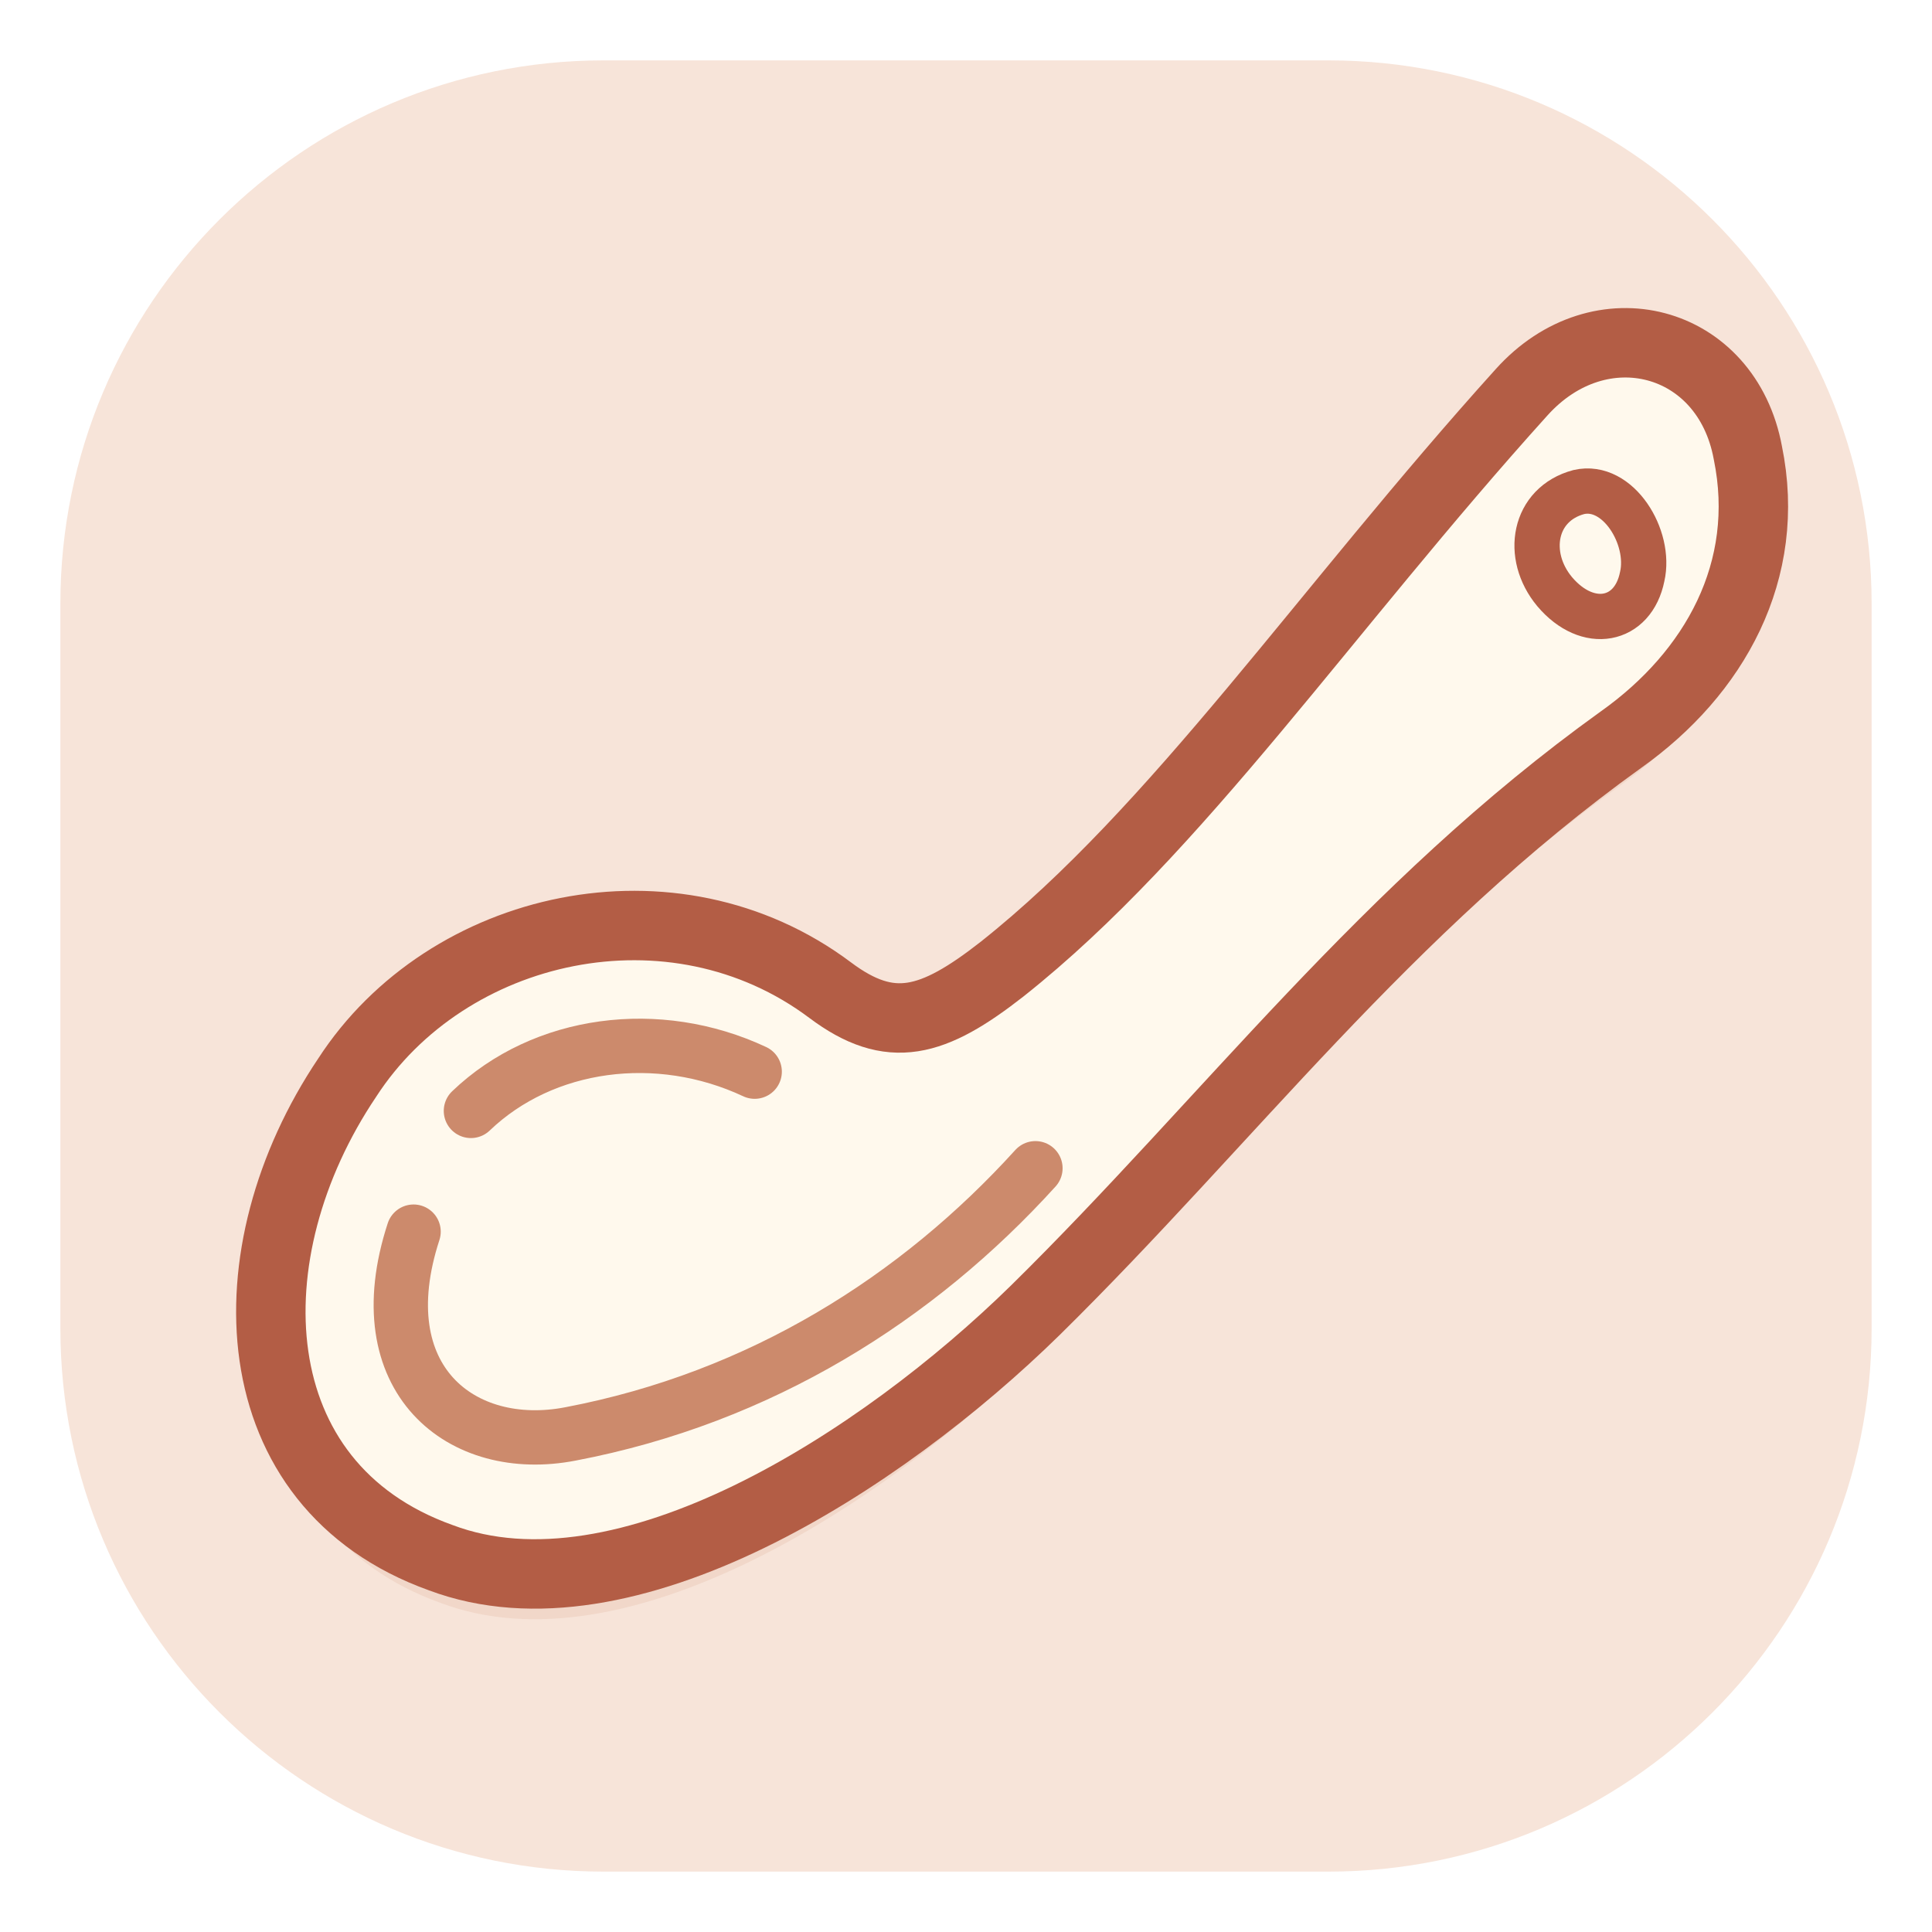
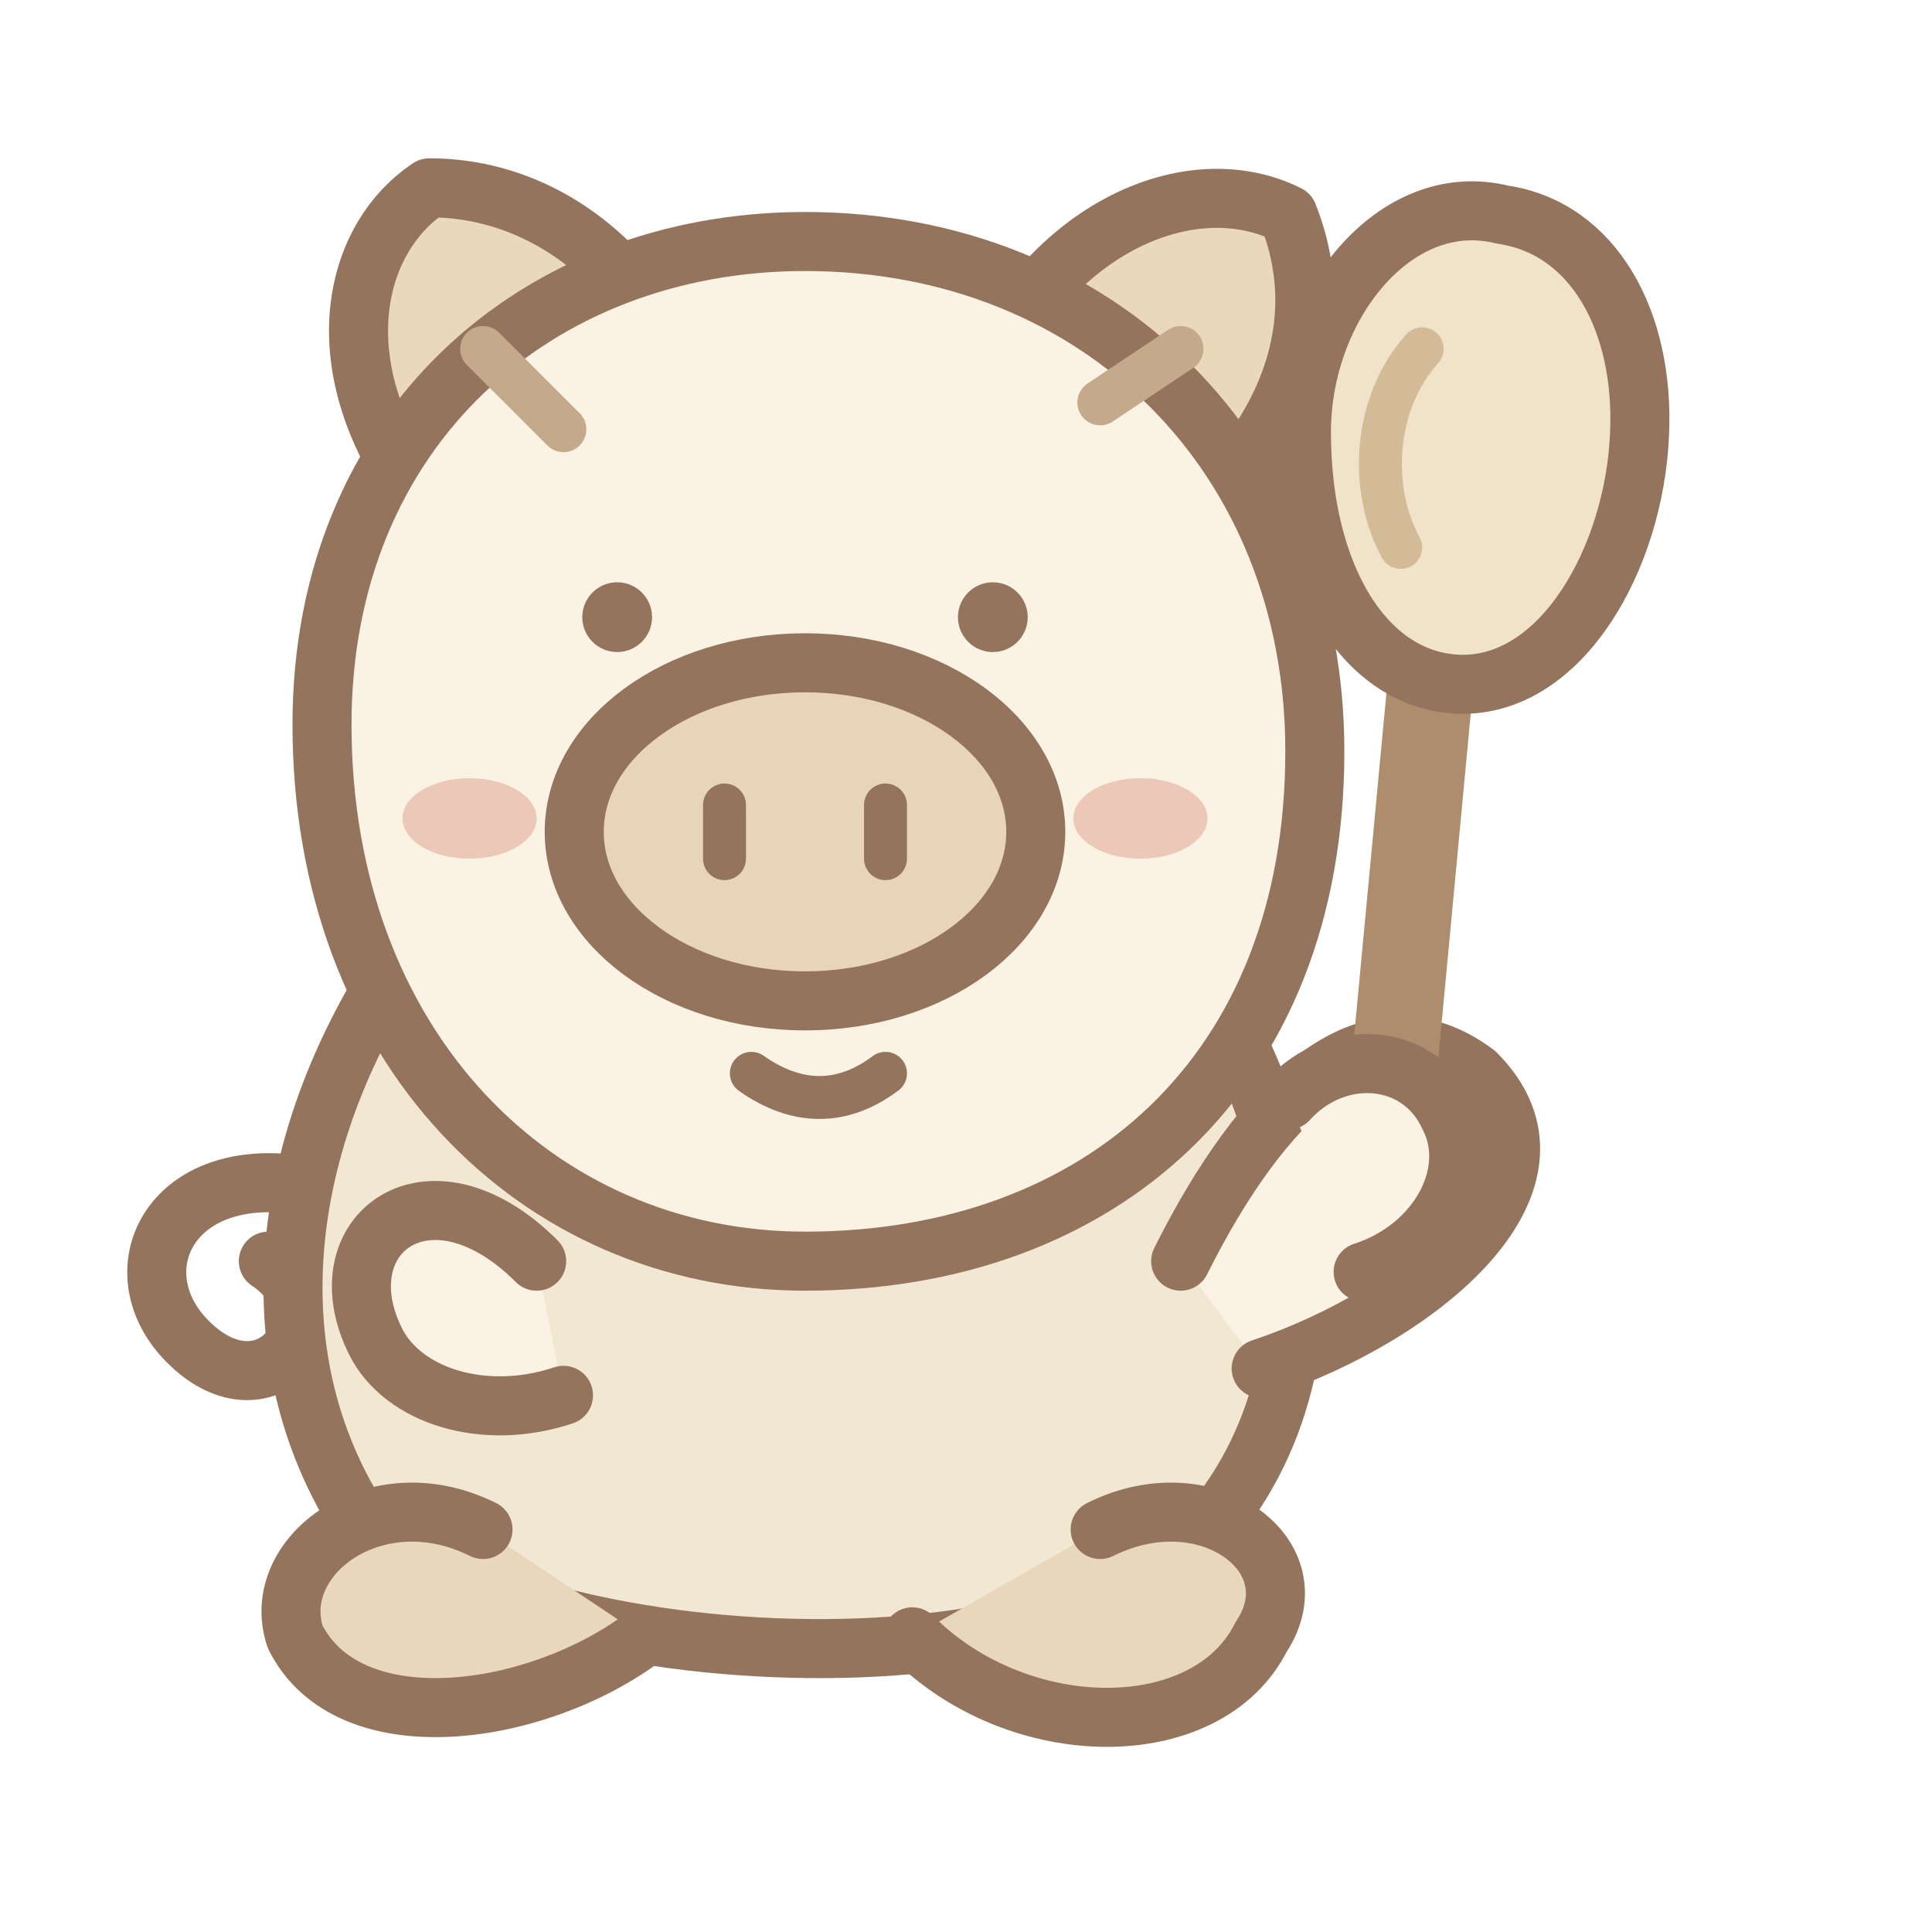
- <svg xmlns="http://www.w3.org/2000/svg" viewBox="0 0 64 64" fill="none">
-   <rect x="2" y="2" width="60" height="60" rx="18" fill="#F7E4D9" />
-   <path d="M11.5 35.7c3.3-5.1 10.8-6.8 16-2.9 2 1.5 3.4 1.1 5.7-.7C39 27.5 43.9 20.2 50.4 13c2.6-2.9 6.8-1.8 7.5 2 .8 3.9-1.1 7.3-4.2 9.5-7.8 5.6-13 12.6-19.4 18.9-5.1 5-13.6 10.5-19.7 8.2-6.7-2.4-7-10.1-3.1-15.9Z" fill="#DFAF98" opacity=".25" transform="translate(0 1.5)" />
-   <path d="M11.5 35.7c3.3-5.1 10.8-6.8 16-2.9 2 1.5 3.4 1.1 5.7-.7C39 27.5 43.9 20.2 50.4 13c2.6-2.9 6.8-1.8 7.5 2 .8 3.9-1.1 7.3-4.2 9.5-7.8 5.6-13 12.6-19.4 18.9-5.1 5-13.6 10.5-19.7 8.2-6.7-2.4-7-10.1-3.1-15.9Z" fill="#FFF9ED" stroke="#B35D45" stroke-width="2.3" stroke-linecap="round" stroke-linejoin="round" />
-   <path d="M15.6 36.8c2.4-2.3 6.2-2.8 9.4-1.3M13.7 40.8c-1.6 4.9 1.6 7.4 5.2 6.7 6.3-1.2 11.5-4.5 15.4-8.8" stroke="#CC8A6C" stroke-width="1.8" stroke-linecap="round" />
-   <path d="M52.3 16.3c-1.5.4-1.8 2.1-.8 3.3 1.1 1.3 2.6 1 2.9-.5.3-1.3-.8-3.1-2.1-2.8Z" stroke="#B35D45" stroke-width="1.5" stroke-linecap="round" stroke-linejoin="round" />
+ <svg xmlns="http://www.w3.org/2000/svg" viewBox="0 0 72 72" fill="none" stroke="#94745C" stroke-width="2.2" stroke-linecap="round" stroke-linejoin="round">
+   <path d="M14 45c-7-3-10 2-7 5 3 3 6-1 3-3" />
+   <path d="M17 33c-6 7-8 16-4 23 4 6 26 8 32 1 6-7 3-18-3-24" fill="#F2E7D3" />
+   <path d="M16 19c-4-5-3-10 0-12 5 0 9 4 10 9m10 0c2-7 8-10 12-8 2 5-1 10-6 13" fill="#EAD8BB" />
+   <path d="M12 27c0-11 8-18 18-18 11 0 19 8 19 19 0 12-8 19-19 19-10 0-18-8-18-20Z" fill="#FAF2E2" />
+   <path d="m18 13 3 3m20-1 3-2" stroke="#C4A98A" stroke-width="1.7" />
+   <ellipse cx="30" cy="31" rx="8.6" ry="6.3" fill="#E8D5B8" />
+   <circle cx="23" cy="23" r="1.3" fill="#94745C" stroke="none" />
+   <circle cx="37" cy="23" r="1.3" fill="#94745C" stroke="none" />
+   <ellipse cx="17.5" cy="30.5" rx="2.5" ry="1.5" fill="#E8B9AB" opacity=".75" stroke="none" />
+   <ellipse cx="42.5" cy="30.5" rx="2.5" ry="1.5" fill="#E8B9AB" opacity=".75" stroke="none" />
+   <path d="M27 30v2m6-2v2m-5 8c1.7 1.2 3.4 1.2 5 0" stroke-width="1.6" />
+   <path d="M20 47c-4-4-8-1-6 3 1 2 4 3 7 2m23-5c3-6 7-10 11-7 4 4-2 9-8 11" fill="#FAF2E2" />
+   <path d="M18 57c-4-2-8 1-7 4 2 4 9 3 13 0m10 0c4 4 11 4 13 0 2-3-2-6-6-4" fill="#E8D7BD" />
+   <path d="m53.4 24.5-1.6 17" stroke="#AD8D6E" stroke-width="3.2" />
+   <path d="M56 8c-4-1-7.5 3.4-7.5 8.1 0 5.4 2.4 9.3 5.9 9.4 3.8.1 6.5-4.7 6.7-9.3.2-4.2-1.7-7.7-5.1-8.2Z" fill="#F1E3CA" />
+   <path d="M53 13c-1.8 2-2 5.2-.8 7.4" stroke="#D4BB98" stroke-width="1.6" />
+   <path d="M48 41c1.8-2 4.9-1.8 6 .6 1.1 2.1-.4 4.9-3.2 5.8" fill="#FAF2E2" />
</svg>
